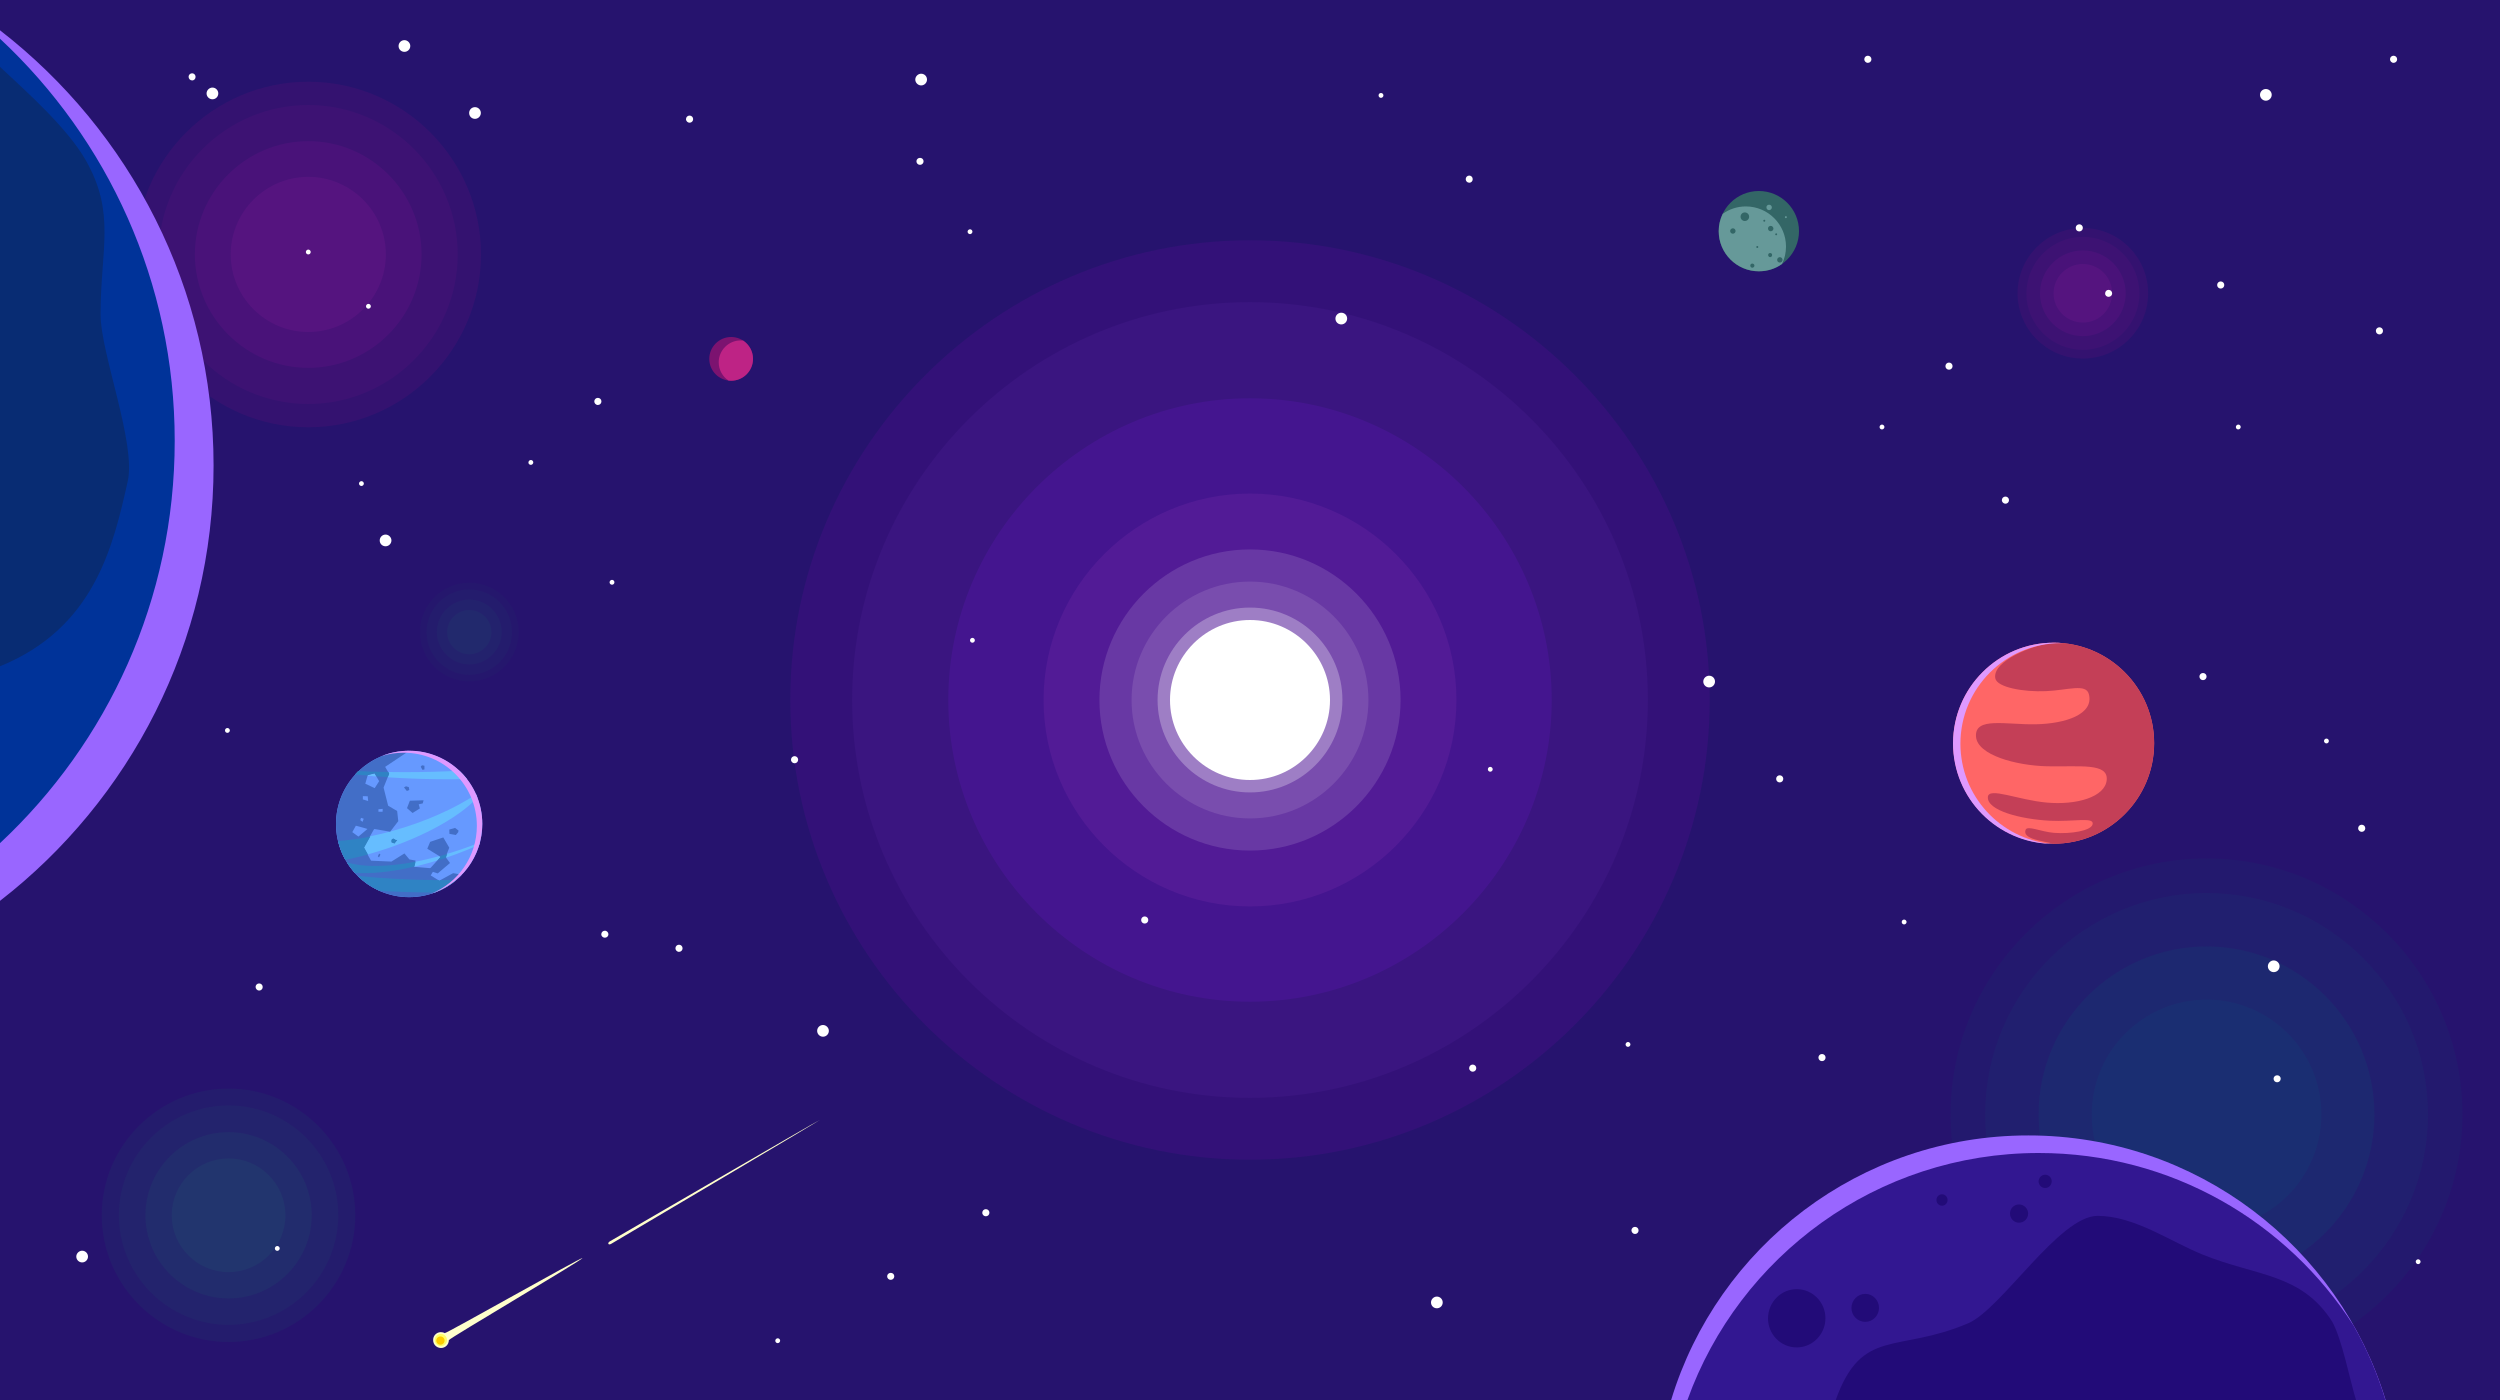
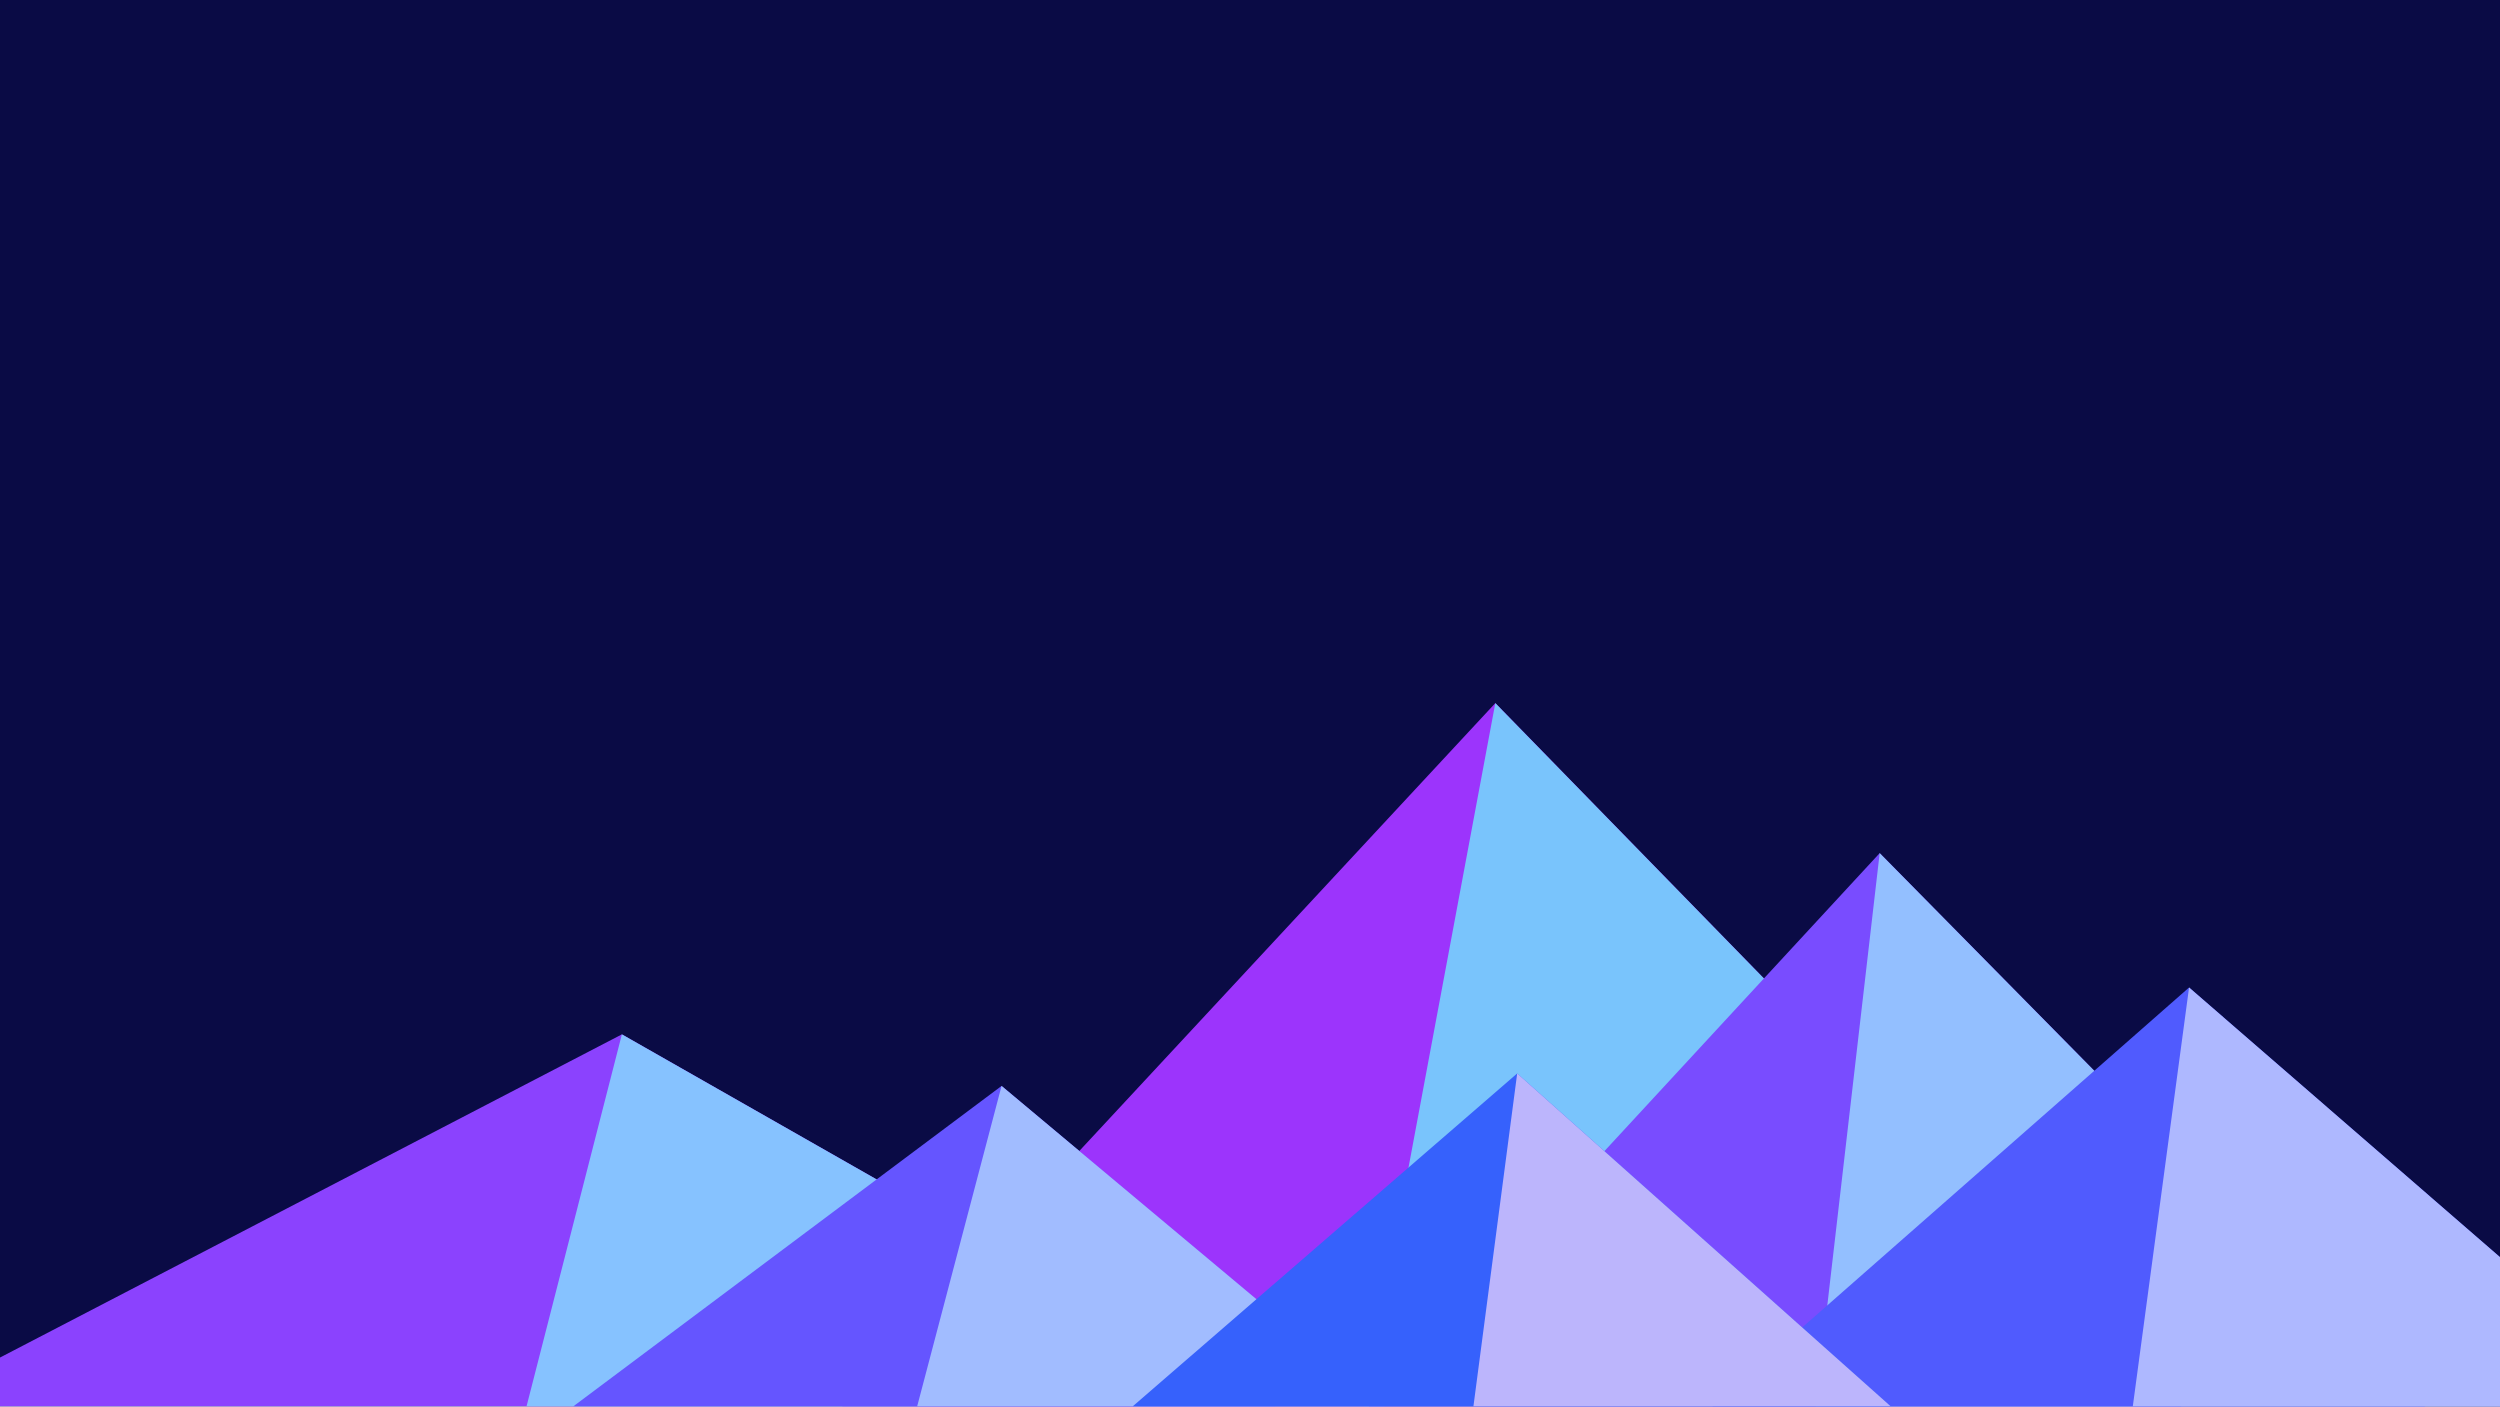
- <svg xmlns="http://www.w3.org/2000/svg" version="1.1" id="Layer_1" x="0px" y="0px" width="1750px" height="980px" viewBox="0 0 1750 980" enable-background="new 0 0 1750 980" xml:space="preserve">
-   <rect fill-rule="evenodd" clip-rule="evenodd" fill="#26136E" width="1750" height="980" />
-   <g>
-     <g>
-       <path fill-rule="evenodd" clip-rule="evenodd" fill="#331178" d="M875,811.8c177.3,0,321.8-144.6,321.8-321.8    c0-177.2-144.5-321.8-321.8-321.8c-177.2,0-321.8,144.6-321.8,321.8C553.2,667.3,697.8,811.8,875,811.8L875,811.8z" />
-       <path fill-rule="evenodd" clip-rule="evenodd" fill="#3A1580" d="M875,768.5c153.4,0,278.5-125.1,278.5-278.5    S1028.4,211.5,875,211.5S596.5,336.6,596.5,490S721.6,768.5,875,768.5L875,768.5z" />
-       <path fill-rule="evenodd" clip-rule="evenodd" fill="#44158F" d="M875,701.2c116.3,0,211.2-94.9,211.2-211.2    S991.3,278.8,875,278.8S663.8,373.7,663.8,490S758.7,701.2,875,701.2L875,701.2z" />
-       <path fill-rule="evenodd" clip-rule="evenodd" fill="#521B96" d="M875,634.5c79.6,0,144.5-64.9,144.5-144.5    c0-79.6-64.9-144.5-144.5-144.5c-79.6,0-144.5,64.9-144.5,144.5C730.5,569.6,795.4,634.5,875,634.5L875,634.5z" />
-     </g>
-     <g>
-       <path fill-rule="evenodd" clip-rule="evenodd" fill="#341270" d="M215.8,299.1c66.6,0,120.9-54.4,120.9-121    c0-66.6-54.3-120.9-120.9-120.9s-121,54.3-121,120.9C94.9,244.7,149.2,299.1,215.8,299.1L215.8,299.1z" />
-       <path fill-rule="evenodd" clip-rule="evenodd" fill="#3D1273" d="M215.8,282.8c57.6,0,104.6-47,104.6-104.7    c0-57.6-47-104.6-104.6-104.6c-57.6,0-104.7,47-104.7,104.6C111.2,235.8,158.2,282.8,215.8,282.8L215.8,282.8z" />
-       <path fill-rule="evenodd" clip-rule="evenodd" fill="#491279" d="M215.8,257.5c43.7,0,79.3-35.7,79.3-79.4    c0-43.7-35.7-79.3-79.3-79.3c-43.7,0-79.4,35.7-79.4,79.3C136.5,221.8,172.1,257.5,215.8,257.5L215.8,257.5z" />
-       <path fill-rule="evenodd" clip-rule="evenodd" fill="#55147F" d="M215.8,232.4c29.9,0,54.3-24.4,54.3-54.3    c0-29.9-24.4-54.3-54.3-54.3c-29.9,0-54.3,24.4-54.3,54.3C161.5,208,185.9,232.4,215.8,232.4L215.8,232.4z" />
-     </g>
-     <g>
-       <path fill-rule="evenodd" clip-rule="evenodd" fill="#23196E" d="M1544.6,959.2c98.7,0,179.1-80.5,179.1-179.1    c0-98.7-80.5-179.2-179.1-179.2c-98.7,0-179.2,80.5-179.2,179.2C1365.4,878.8,1445.8,959.2,1544.6,959.2L1544.6,959.2z" />
-       <path fill-rule="evenodd" clip-rule="evenodd" fill="#211F6F" d="M1544.6,935.1c85.4,0,155-69.6,155-155c0-85.4-69.6-155-155-155    c-85.4,0-155,69.6-155,155C1389.5,865.5,1459.2,935.1,1544.6,935.1L1544.6,935.1z" />
-       <path fill-rule="evenodd" clip-rule="evenodd" fill="#1D2870" d="M1544.6,897.6c64.7,0,117.5-52.8,117.5-117.5    s-52.8-117.6-117.5-117.6c-64.8,0-117.6,52.8-117.6,117.6S1479.8,897.6,1544.6,897.6L1544.6,897.6z" />
-       <path fill-rule="evenodd" clip-rule="evenodd" fill="#1A2E72" d="M1544.6,860.5c44.3,0,80.4-36.1,80.4-80.4    c0-44.3-36.1-80.4-80.4-80.4c-44.3,0-80.4,36.1-80.4,80.4C1464.1,824.4,1500.2,860.5,1544.6,860.5L1544.6,860.5z" />
-     </g>
-     <g>
-       <path fill-rule="evenodd" clip-rule="evenodd" fill="#341270" d="M1458,251c25.2,0,45.7-20.5,45.7-45.7    c0-25.2-20.5-45.7-45.7-45.7c-25.2,0-45.7,20.5-45.7,45.7C1412.3,230.5,1432.8,251,1458,251L1458,251z" />
-       <path fill-rule="evenodd" clip-rule="evenodd" fill="#3D1273" d="M1458,244.9c21.8,0,39.6-17.8,39.6-39.5    c0-21.8-17.8-39.6-39.6-39.6c-21.8,0-39.5,17.8-39.5,39.6C1418.4,227.1,1436.2,244.9,1458,244.9L1458,244.9z" />
-       <path fill-rule="evenodd" clip-rule="evenodd" fill="#491279" d="M1458,235.3c16.5,0,30-13.5,30-30s-13.5-30-30-30    c-16.5,0-30,13.5-30,30S1441.4,235.3,1458,235.3L1458,235.3z" />
-       <path fill-rule="evenodd" clip-rule="evenodd" fill="#55147F" d="M1458,225.8c11.3,0,20.5-9.2,20.5-20.5    c0-11.3-9.2-20.5-20.5-20.5c-11.3,0-20.5,9.2-20.5,20.5C1437.5,216.6,1446.7,225.8,1458,225.8L1458,225.8z" />
-     </g>
-     <g>
-       <path fill-rule="evenodd" clip-rule="evenodd" fill="#241C6D" d="M160,939.4c48.9,0,88.7-39.8,88.7-88.7    c0-48.9-39.9-88.7-88.7-88.7c-48.9,0-88.8,39.9-88.8,88.7C71.3,899.5,111.1,939.4,160,939.4L160,939.4z" />
-       <path fill-rule="evenodd" clip-rule="evenodd" fill="#23236D" d="M160,927.4c42.3,0,76.8-34.5,76.8-76.8    c0-42.3-34.5-76.8-76.8-76.8c-42.3,0-76.8,34.5-76.8,76.8C83.2,892.9,117.7,927.4,160,927.4L160,927.4z" />
-       <path fill-rule="evenodd" clip-rule="evenodd" fill="#222C6D" d="M160,908.9c32.1,0,58.2-26.1,58.2-58.2    c0-32.1-26.1-58.2-58.2-58.2c-32.1,0-58.2,26.1-58.2,58.2C101.8,882.7,127.9,908.9,160,908.9L160,908.9z" />
-       <path fill-rule="evenodd" clip-rule="evenodd" fill="#22356E" d="M160,890.5c21.9,0,39.8-17.9,39.8-39.8s-17.9-39.8-39.8-39.8    c-21.9,0-39.8,17.9-39.8,39.8S138.1,890.5,160,890.5L160,890.5z" />
-     </g>
-     <g>
-       <path fill-rule="evenodd" clip-rule="evenodd" fill="#25176D" d="M328.5,477c19,0,34.6-15.5,34.6-34.6s-15.5-34.5-34.6-34.5    c-19,0-34.5,15.5-34.5,34.5S309.5,477,328.5,477L328.5,477z" />
-       <path fill-rule="evenodd" clip-rule="evenodd" fill="#241C6D" d="M328.5,472.4c16.5,0,29.9-13.4,29.9-29.9    c0-16.5-13.4-29.9-29.9-29.9c-16.4,0-29.9,13.4-29.9,29.9C298.6,458.9,312.1,472.4,328.5,472.4L328.5,472.4z" />
-       <path fill-rule="evenodd" clip-rule="evenodd" fill="#23226D" d="M328.5,465.1c12.5,0,22.7-10.2,22.7-22.7    c0-12.5-10.2-22.7-22.7-22.7c-12.5,0-22.7,10.2-22.7,22.7C305.8,454.9,316.1,465.1,328.5,465.1L328.5,465.1z" />
-       <path fill-rule="evenodd" clip-rule="evenodd" fill="#22296D" d="M328.5,458c8.6,0,15.5-7,15.5-15.5s-7-15.5-15.5-15.5    c-8.5,0-15.5,7-15.5,15.5S320,458,328.5,458L328.5,458z" />
-     </g>
-   </g>
-   <g>
-     <path fill-rule="evenodd" clip-rule="evenodd" fill="#6699FF" d="M286.4,628c28.2,0,51.2-23,51.2-51.2c0-28.2-23-51.2-51.2-51.2   c-28.2,0-51.2,23-51.2,51.2C235.2,604.9,258.2,628,286.4,628L286.4,628z" />
-     <path fill-rule="evenodd" clip-rule="evenodd" fill="#66BDFF" d="M321.6,539.5c1.9,1.8,3.7,3.8,5.4,5.9c-3.9,0.1-7.8,0.1-11.8,0.1   c-25,0-48.1-1.3-66.6-3.4c0.7-0.8,1.4-1.5,2.2-2.3c10,0.5,20.7,0.7,31.6,0.7C296.3,540.5,309.5,540.2,321.6,539.5L321.6,539.5z    M333.3,556c0.3,0.7,0.6,1.5,0.9,2.2c-13.2,14.5-42.3,30.2-75.4,39.5c-5.9,1.6-11.6,3-17.1,4.1c-2.3-4.1-4-8.5-5.1-13.2   c11.2-0.8,24.3-3.1,38.3-7C297.5,575.3,318.3,566,333.3,556L333.3,556z M336.1,589.6c-0.1,0.5-0.3,1.1-0.5,1.6   c-10.6,4.9-22.4,9.2-34.8,12.7c-20.4,5.8-38.8,8-52.5,7.1c-2-2.3-3.9-4.8-5.5-7.4c13.4,4.5,37.8,3.3,66-4.7   C318.4,596.3,327.5,593.1,336.1,589.6L336.1,589.6z M319.2,616.2c-4.4,3.7-9.5,6.6-15,8.6c-13.6-0.1-26.5-0.5-38.4-1.2   c-5.8-2.6-11-6.1-15.4-10.5c18.1,1.9,40.3,3.1,64.2,3.1C316.1,616.2,317.6,616.2,319.2,616.2L319.2,616.2z" />
-     <path fill-rule="evenodd" clip-rule="evenodd" fill="#426EC7" d="M323.4,612.3C314.1,622,301,628,286.4,628   c-28.3,0-51.2-23-51.2-51.2c0-28.3,23-51.2,51.2-51.2l-16.8,11.2l2.8,4.8l-3.9,9.7l3.2,12.7l6.3,3.7l0.8,7.1l-5.7,7.4l-11-1.9   l-0.5,0.5l-7,12.5l5.1,9.1l0.5,0.1l13.8,0.6l9.1-5.7l3.5,4.2l4.3,0.8l-1.1,4.4c0.4,0,0.6,0,0.6,0l10.5,0.9c2-1,0.6-0.3,0.8-0.5   l6.7-7.4l-9.3-5.7l2-4.8l9.2-3.1l4.2,7.2l-2.6,6.5l3.1,4.2l-8.6,7.3l-3.4-1.1l-1.5,2.5l6,3.7l9.7-5.3L323.4,612.3z M319.1,584.5   l-4.5-0.8l-0.1-3l3.8-1.1l0.2-0.1l2.5,1.9l-0.3,1.2L319.1,584.5z M265.3,600.2l-0.8-0.8l0.9-1.9l0.9,0.7L265.3,600.2z M277.2,588.1   l-2-1.1l-1.1,0.9v1.7l2,0.8l2-2.5L277.2,588.1z M295.7,538.9l-1.2-2.2l0.9-1l1.7,0.3v2.6L295.7,538.9z M284.8,553.7l-2-2.5l1.4-0.8   l2,0.6l0.3,2L284.8,553.7z M296.5,560.2l-9.6,0.3l-2,5.2l3.9,3.4l5.1-3.2l-0.8-2.9l2.8-0.6L296.5,560.2z M262.2,541.4l-4.8,1.2   l-1.7,6l6.6,3.1l3.1-4.9L262.2,541.4z M252.7,572.5l-0.5,1.6l1.6,1.2l0.8-2.2L252.7,572.5z M254.3,579.4l-5.2-1.4l-2.5,4.5l4.3,3.1   l6.3-5.3L254.3,579.4z M264.8,566.5l3.1-0.3l-0.1,2h-2.9V566.5z M257.4,557.4l-3.4-0.1v2.3l3.7,1.1L257.4,557.4z" />
-     <path fill-rule="evenodd" clip-rule="evenodd" fill="#2F83C4" d="M319.2,616.2c-4.4,3.7-9.5,6.6-15,8.6   c-13.6-0.1-26.5-0.5-38.4-1.2c-5.8-2.6-11-6.1-15.4-10.5c16.2,1.8,35.6,2.8,56.6,3l0.7,0.4l0.7-0.4c2.1,0,4.2,0,6.3,0   C316.1,616.2,317.6,616.2,319.2,616.2L319.2,616.2z M248.4,611c-2-2.3-3.9-4.8-5.5-7.4c10.5,3.5,27.6,3.5,48-0.4l-0.8,3.4   C274,610.4,259.6,611.8,248.4,611L248.4,611z M241.8,601.9c-2.3-4.1-4-8.5-5.1-13.2c6.9-0.5,14.4-1.5,22.5-3.1l-4.3,7.7l2.7,4.9   C252.1,599.6,246.9,600.8,241.8,601.9L241.8,601.9z M248.6,542.1c0.7-0.8,1.4-1.5,2.2-2.3c6.8,0.3,13.8,0.5,21,0.6l0.6,1l-1,2.6   c-2.7-0.2-5.3-0.4-7.8-0.6l-1.3-2.2l-4.8,1.2l-0.1,0.4C254.3,542.7,251.4,542.5,248.6,542.1L248.6,542.1z M306.4,602.3l2.2-2.4   l-0.9-0.6c0.4-0.1,0.8-0.2,1.3-0.3c1.4-0.4,2.7-0.8,4.1-1.2l-0.9,2.2l0.3,0.4C310.3,601,308.4,601.7,306.4,602.3L306.4,602.3z    M277.2,588.1l-2-1.1l-1.1,0.9v1.7l2,0.8l2-2.5L277.2,588.1z" />
-     <path fill-rule="evenodd" clip-rule="evenodd" fill="#DF99FF" d="M286.4,525.5c28.3,0,51.2,22.9,51.2,51.2   c0,22.9-15,42.3-35.8,48.9c18.8-7.6,32-26,32-47.5c0-28.3-22.9-51.2-51.2-51.2c-5.4,0-10.5,0.8-15.4,2.3   C273.1,526.8,279.7,525.5,286.4,525.5L286.4,525.5z" />
-   </g>
-   <g>
-     <path fill-rule="evenodd" clip-rule="evenodd" fill="#FF6666" d="M1437.5,590.6c38.8,0,70.4-31.6,70.4-70.4   c0-38.7-31.6-70.3-70.4-70.3c-38.7,0-70.3,31.6-70.3,70.3C1367.2,559,1398.8,590.6,1437.5,590.6L1437.5,590.6z" />
-     <path fill-rule="evenodd" clip-rule="evenodd" fill="#C43F57" d="M1437.5,449.9c38.9,0,70.4,31.5,70.4,70.3   c0,38.9-31.5,70.4-70.4,70.4c-7.1-1.9-22-3.1-19.6-9.7c1.2-3.3,10.6,1.3,19.9,2.1c12.4,0.9,25.4-1.6,26.9-5.6c2.1-6-12.8-2-30-2.9   c-20.4-1.1-43.8-7.1-43.2-16.6c0.5-7.2,21,2.1,41.2,3.9c20.6,1.9,40.9-3.8,42-15.8c1.1-12.2-18.8-9.1-41.8-9.6   c-21.5-0.5-48.8-7.8-49.7-20.8c-1-14,21-8.2,41.8-8.6c21-0.4,40.9-7.1,37.2-21.1c-2-7.6-14.5-2.8-30-2.1c-15.6,0.7-34.3-2.6-35.5-9   C1394.5,462.8,1422.7,451.4,1437.5,449.9L1437.5,449.9z" />
-     <path fill-rule="evenodd" clip-rule="evenodd" fill="#DF99FF" d="M1437.5,449.9c2.3,0,4.6,0.1,6.8,0.3c-0.5,0-1.1,0-1.6,0   c-38.9,0-70.4,31.5-70.4,70.4c0,36.6,27.9,66.6,63.6,70.1c-38.1-0.8-68.8-32-68.8-70.4C1367.2,481.4,1398.7,449.9,1437.5,449.9   L1437.5,449.9z" />
-   </g>
-   <g>
-     <path fill-rule="evenodd" clip-rule="evenodd" fill="#9966FF" d="M1419.8,794.8c117.8,0,217.5,78,250.1,185.2h-500.1   C1202.3,872.8,1301.9,794.8,1419.8,794.8L1419.8,794.8z" />
-     <path fill-rule="evenodd" clip-rule="evenodd" fill="#321791" d="M1647.5,927.9c9.2,16.3,16.8,33.8,22.3,52.1h-488.6   c36.2-100.8,132.7-172.9,245.9-172.9C1519.8,807.1,1601.1,855.3,1647.5,927.9L1647.5,927.9z" />
-     <path fill-rule="evenodd" clip-rule="evenodd" fill="#220B78" d="M1632.5,925.1c6.9,12.2,12.5,41.3,16.7,54.9H1285   c18.4-51.2,42.8-32.5,92.7-53.7c23.3-9.9,63.7-75.2,90.6-75.2c25.8,0,51,18,73.5,27.1C1579.6,893.5,1610.8,891.2,1632.5,925.1   L1632.5,925.1z M1359.4,836c2.1,0,3.9,1.7,3.9,4c0,2.2-1.8,4-3.9,4c-2.2,0-3.9-1.8-3.9-4C1355.5,837.8,1357.2,836,1359.4,836   L1359.4,836z M1431.6,822.3c2.6,0,4.6,2.1,4.6,4.6c0,2.6-2,4.7-4.6,4.7c-2.5,0-4.6-2.1-4.6-4.7   C1427.1,824.4,1429.1,822.3,1431.6,822.3L1431.6,822.3z M1413.3,843.1c3.5,0,6.4,2.9,6.4,6.4c0,3.5-2.8,6.4-6.4,6.4   c-3.5,0-6.3-2.9-6.3-6.4C1406.9,846,1409.8,843.1,1413.3,843.1L1413.3,843.1z M1305.7,905.7c5.3,0,9.6,4.4,9.6,9.8   c0,5.4-4.3,9.8-9.6,9.8c-5.4,0-9.7-4.4-9.7-9.8C1296.1,910.1,1300.4,905.7,1305.7,905.7L1305.7,905.7z M1257.7,902.4   c11.1,0,20.1,9.1,20.1,20.4c0,11.2-9,20.4-20.1,20.4c-11.1,0-20.1-9.1-20.1-20.4C1237.7,911.5,1246.7,902.4,1257.7,902.4   L1257.7,902.4z" />
-   </g>
-   <g>
-     <path fill-rule="evenodd" clip-rule="evenodd" fill="#7C1370" d="M511.8,266.5c8.4,0,15.3-6.9,15.3-15.3c0-8.4-6.9-15.3-15.3-15.3   c-8.4,0-15.3,6.9-15.3,15.3C496.5,259.7,503.4,266.5,511.8,266.5L511.8,266.5z" />
-     <path fill-rule="evenodd" clip-rule="evenodd" fill="#BE2385" d="M520.2,238.4c4.2,2.8,6.9,7.5,6.9,12.8c0,8.5-6.9,15.3-15.3,15.3   c-0.6,0-1.2,0-1.8-0.1c-4.2-2.7-6.9-7.5-6.9-12.8c0-8.4,6.9-15.3,15.3-15.3C519,238.3,519.6,238.4,520.2,238.4L520.2,238.4z" />
-   </g>
-   <g>
-     <path fill-rule="evenodd" clip-rule="evenodd" fill="#6838A4" d="M875,595.4c58.1,0,105.4-47.4,105.4-105.4S933.1,384.6,875,384.6   c-58.1,0-105.4,47.4-105.4,105.4S816.9,595.4,875,595.4L875,595.4z" />
-     <path fill-rule="evenodd" clip-rule="evenodd" fill="#794DAE" d="M875,572.9c45.6,0,82.9-37.2,82.9-82.9s-37.2-82.9-82.9-82.9   c-45.6,0-82.9,37.2-82.9,82.9S829.4,572.9,875,572.9L875,572.9z" />
-     <path fill-rule="evenodd" clip-rule="evenodd" fill="#9E7EC5" d="M875,554.7c35.6,0,64.7-29,64.7-64.7s-29-64.7-64.7-64.7   c-35.6,0-64.7,29.1-64.7,64.7S839.4,554.7,875,554.7L875,554.7z" />
-     <path fill-rule="evenodd" clip-rule="evenodd" fill="#FFFFFF" d="M875,546c30.8,0,56-25.1,56-56c0-30.8-25.1-56-56-56   c-30.8,0-56,25.2-56,56C819,520.8,844.2,546,875,546L875,546z" />
-   </g>
-   <g>
-     <path fill-rule="evenodd" clip-rule="evenodd" fill="#336666" d="M1231.2,189.9c15.5,0,28.1-12.6,28.1-28.1s-12.6-28.1-28.1-28.1   c-15.5,0-28.1,12.6-28.1,28.1S1215.7,189.9,1231.2,189.9L1231.2,189.9z" />
-     <path fill-rule="evenodd" clip-rule="evenodd" fill="#669999" d="M1247.4,184.8c-4.6,3.3-10.2,5.1-16.2,5.1   c-15.5,0-28.1-12.6-28.1-28.1c0-4.3,1-8.4,2.8-12.1c4.6-3.3,10.2-5.2,16.2-5.2c15.5,0,28.1,12.6,28.1,28.1   C1250.2,177,1249.2,181.1,1247.4,184.8L1247.4,184.8z M1238.4,143.3c1,0,1.9,0.8,1.9,1.9c0,1-0.9,1.9-1.9,1.9   c-1.1,0-1.9-0.9-1.9-1.9C1236.4,144.1,1237.3,143.3,1238.4,143.3L1238.4,143.3z M1250.1,151.3c0.4,0,0.7,0.3,0.7,0.7   c0,0.4-0.3,0.7-0.7,0.7c-0.4,0-0.7-0.4-0.7-0.7C1249.4,151.7,1249.7,151.3,1250.1,151.3L1250.1,151.3z" />
-     <path fill-rule="evenodd" clip-rule="evenodd" fill="#336666" d="M1221.4,148.7c1.6,0,3,1.3,3,3c0,1.7-1.4,3-3,3c-1.7,0-3-1.3-3-3   C1218.4,150,1219.7,148.7,1221.4,148.7L1221.4,148.7z M1230.1,172.2c0.4,0,0.7,0.3,0.7,0.7c0,0.4-0.3,0.7-0.7,0.7   c-0.4,0-0.7-0.3-0.7-0.7C1229.4,172.5,1229.7,172.2,1230.1,172.2L1230.1,172.2z M1235,153.8c0.4,0,0.7,0.3,0.7,0.7   c0,0.4-0.3,0.7-0.7,0.7c-0.4,0-0.7-0.3-0.7-0.7C1234.3,154.1,1234.7,153.8,1235,153.8L1235,153.8z M1243.3,163.3   c0.4,0,0.7,0.3,0.7,0.7c0,0.4-0.3,0.7-0.7,0.7c-0.4,0-0.7-0.4-0.7-0.7C1242.6,163.7,1243,163.3,1243.3,163.3L1243.3,163.3z    M1239.1,177.1c0.8,0,1.4,0.6,1.4,1.4c0,0.8-0.6,1.5-1.4,1.5c-0.8,0-1.4-0.7-1.4-1.5C1237.7,177.7,1238.3,177.1,1239.1,177.1   L1239.1,177.1z M1226.6,184.5c0.8,0,1.5,0.6,1.5,1.4c0,0.8-0.7,1.5-1.5,1.5c-0.8,0-1.4-0.7-1.4-1.5   C1225.2,185.1,1225.8,184.5,1226.6,184.5L1226.6,184.5z M1245.9,180c1,0,1.9,0.9,1.9,1.9c0,1.1-0.9,1.9-1.9,1.9   c-1.1,0-1.9-0.8-1.9-1.9C1244,180.9,1244.9,180,1245.9,180L1245.9,180z M1239.5,158.1c1,0,1.9,0.9,1.9,1.9c0,1.1-0.9,1.9-1.9,1.9   c-1.1,0-1.9-0.9-1.9-1.9C1237.5,159,1238.4,158.1,1239.5,158.1L1239.5,158.1z M1213,159.8c1.1,0,1.9,0.9,1.9,1.9   c0,1-0.8,1.9-1.9,1.9c-1.1,0-1.9-0.9-1.9-1.9C1211.1,160.7,1212,159.8,1213,159.8L1213,159.8z" />
-   </g>
-   <g>
-     <path fill-rule="evenodd" clip-rule="evenodd" fill="#FFFFCC" d="M308.6,932.5c0.9,0,1.9,0.2,2.7,0.7c0.8,0.5,96-53.4,96.5-52.6   c0.6,0.9-93.6,56.4-93.6,57.5c0,3.1-2.5,5.5-5.5,5.5c-3,0-5.5-2.4-5.5-5.5C303.1,935,305.6,932.5,308.6,932.5L308.6,932.5z" />
-     <path fill-rule="evenodd" clip-rule="evenodd" fill="#FFFF66" d="M308.6,942.3c2.4,0,4.3-2,4.3-4.3s-1.9-4.3-4.3-4.3   s-4.3,1.9-4.3,4.3S306.3,942.3,308.6,942.3L308.6,942.3z" />
-     <path fill-rule="evenodd" clip-rule="evenodd" fill="#FFCC00" d="M308.3,941.3c1.6,0,2.9-1.3,2.9-2.9c0-1.6-1.3-2.9-2.9-2.9   c-1.6,0-2.9,1.3-2.9,2.9C305.4,940,306.7,941.3,308.3,941.3L308.3,941.3z" />
-     <path fill-rule="evenodd" clip-rule="evenodd" fill="#FFFFCC" d="M426.8,869c0.2-0.1,146.8-85.3,147-85   c0.2,0.3-145.7,86.5-146,86.7C425.8,871.9,425,870.1,426.8,869L426.8,869z" />
-   </g>
-   <g>
-     <path fill-rule="evenodd" clip-rule="evenodd" fill="#9966FF" d="M0,21.2c90.9,70.5,149.5,180.7,149.5,304.7   c0,123.9-58.6,234.2-149.5,304.7V21.2z" />
-     <path fill-rule="evenodd" clip-rule="evenodd" fill="#003399" d="M0,590.2V27.1c75.3,70.3,122.3,170.4,122.3,281.5   S75.3,519.9,0,590.2L0,590.2z" />
-     <path fill-rule="evenodd" clip-rule="evenodd" fill="#082C73" d="M0,466.4V46.8c18.8,17.6,47.3,42.9,60.1,65.5   c21.1,37.1,10.3,62.2,10.3,107.9c0,27.1,25,90.1,19,116.8C79.1,382.8,66,439.5,0,466.4L0,466.4z" />
-   </g>
-   <g>
-     <path fill-rule="evenodd" clip-rule="evenodd" fill="#FFFFFF" d="M644,115.4c1.4,0,2.5-1.1,2.5-2.5c0-1.4-1.1-2.4-2.5-2.4   s-2.5,1.1-2.5,2.4C641.5,114.3,642.6,115.4,644,115.4L644,115.4z" />
-     <path fill-rule="evenodd" clip-rule="evenodd" fill="#FFFFFF" d="M482.7,85.9c1.4,0,2.5-1.1,2.5-2.5c0-1.4-1.1-2.5-2.5-2.5   s-2.5,1.1-2.5,2.5C480.2,84.8,481.4,85.9,482.7,85.9L482.7,85.9z" />
-     <path fill-rule="evenodd" clip-rule="evenodd" fill="#FFFFFF" d="M418.5,283.5c1.4,0,2.5-1.1,2.5-2.5c0-1.4-1.1-2.5-2.5-2.5   c-1.4,0-2.5,1.1-2.5,2.5C416,282.3,417.1,283.5,418.5,283.5L418.5,283.5z" />
-     <path fill-rule="evenodd" clip-rule="evenodd" fill="#FFFFFF" d="M556.2,534.3c1.4,0,2.5-1.1,2.5-2.5s-1.1-2.5-2.5-2.5   s-2.5,1.1-2.5,2.5S554.9,534.3,556.2,534.3L556.2,534.3z" />
-     <path fill-rule="evenodd" clip-rule="evenodd" fill="#FFFFFF" d="M423.4,656.4c1.4,0,2.5-1.1,2.5-2.4s-1.1-2.5-2.5-2.5   s-2.5,1.1-2.5,2.5S422.1,656.4,423.4,656.4L423.4,656.4z" />
-     <path fill-rule="evenodd" clip-rule="evenodd" fill="#FFFFFF" d="M475.3,666.3c1.4,0,2.5-1.1,2.5-2.5c0-1.4-1.1-2.5-2.5-2.5   c-1.4,0-2.5,1.1-2.5,2.5C472.8,665.1,473.9,666.3,475.3,666.3L475.3,666.3z" />
-     <path fill-rule="evenodd" clip-rule="evenodd" fill="#FFFFFF" d="M690.1,851.4c1.4,0,2.5-1.1,2.5-2.5c0-1.4-1.1-2.5-2.5-2.5   s-2.5,1.1-2.5,2.5C687.6,850.4,688.8,851.4,690.1,851.4L690.1,851.4z" />
-     <path fill-rule="evenodd" clip-rule="evenodd" fill="#FFFFFF" d="M623.5,895.9c1.4,0,2.5-1.1,2.5-2.5c0-1.4-1.1-2.4-2.5-2.4   s-2.5,1.1-2.5,2.4C621,894.8,622.1,895.9,623.5,895.9L623.5,895.9z" />
-     <path fill-rule="evenodd" clip-rule="evenodd" fill="#FFFFFF" d="M181.4,693.4c1.4,0,2.5-1.1,2.5-2.5c0-1.4-1.1-2.5-2.5-2.5   c-1.4,0-2.5,1.1-2.5,2.5C179,692.3,180.1,693.4,181.4,693.4L181.4,693.4z" />
-     <path fill-rule="evenodd" clip-rule="evenodd" fill="#FFFFFF" d="M801.3,646.5c1.4,0,2.5-1.1,2.5-2.5s-1.1-2.5-2.5-2.5   s-2.5,1.1-2.5,2.5S799.9,646.5,801.3,646.5L801.3,646.5z" />
-     <path fill-rule="evenodd" clip-rule="evenodd" fill="#FFFFFF" d="M1030.9,750.2c1.4,0,2.5-1.1,2.5-2.5c0-1.4-1.1-2.5-2.5-2.5   s-2.5,1.1-2.5,2.5C1028.4,749.1,1029.6,750.2,1030.9,750.2L1030.9,750.2z" />
-     <path fill-rule="evenodd" clip-rule="evenodd" fill="#FFFFFF" d="M1245.8,547.7c1.4,0,2.5-1.1,2.5-2.5c0-1.4-1.1-2.5-2.5-2.5   s-2.5,1.1-2.5,2.5C1243.3,546.6,1244.4,547.7,1245.8,547.7L1245.8,547.7z" />
-     <path fill-rule="evenodd" clip-rule="evenodd" fill="#FFFFFF" d="M1403.8,352.6c1.4,0,2.5-1.1,2.5-2.5c0-1.4-1.1-2.5-2.5-2.5   s-2.5,1.1-2.5,2.5C1401.3,351.5,1402.5,352.6,1403.8,352.6L1403.8,352.6z" />
-     <path fill-rule="evenodd" clip-rule="evenodd" fill="#FFFFFF" d="M1364.3,258.8c1.4,0,2.5-1.1,2.5-2.5c0-1.4-1.1-2.5-2.5-2.5   s-2.5,1.1-2.5,2.5C1361.8,257.7,1362.9,258.8,1364.3,258.8L1364.3,258.8z" />
-     <path fill-rule="evenodd" clip-rule="evenodd" fill="#FFFFFF" d="M1476,207.8c1.4,0,2.5-1.1,2.5-2.4c0-1.4-1.1-2.5-2.5-2.5   s-2.4,1.1-2.4,2.5C1473.5,206.7,1474.6,207.8,1476,207.8L1476,207.8z" />
-     <path fill-rule="evenodd" clip-rule="evenodd" fill="#FFFFFF" d="M1554.5,202c1.4,0,2.5-1.1,2.5-2.5c0-1.4-1.1-2.5-2.5-2.5   s-2.5,1.1-2.5,2.5C1552,200.9,1553.1,202,1554.5,202L1554.5,202z" />
-     <path fill-rule="evenodd" clip-rule="evenodd" fill="#FFFFFF" d="M1455.5,162c1.4,0,2.5-1.1,2.5-2.5c0-1.4-1.1-2.5-2.5-2.5   s-2.5,1.1-2.5,2.5C1453,161,1454.1,162,1455.5,162L1455.5,162z" />
-     <path fill-rule="evenodd" clip-rule="evenodd" fill="#FFFFFF" d="M1307.5,44c1.4,0,2.5-1.1,2.5-2.5c0-1.4-1.1-2.5-2.5-2.5   s-2.5,1.1-2.5,2.5C1305,42.8,1306.1,44,1307.5,44L1307.5,44z" />
-     <path fill-rule="evenodd" clip-rule="evenodd" fill="#FFFFFF" d="M1675.5,44c1.4,0,2.5-1.1,2.5-2.5c0-1.4-1.1-2.5-2.5-2.5   s-2.5,1.1-2.5,2.5C1673,42.8,1674.1,44,1675.5,44L1675.5,44z" />
-     <path fill-rule="evenodd" clip-rule="evenodd" fill="#FFFFFF" d="M1665.6,234.1c1.4,0,2.5-1.1,2.5-2.5c0-1.4-1.1-2.5-2.5-2.5   s-2.5,1.1-2.5,2.5C1663.1,233,1664.2,234.1,1665.6,234.1L1665.6,234.1z" />
-     <path fill-rule="evenodd" clip-rule="evenodd" fill="#FFFFFF" d="M1542.1,476.1c1.4,0,2.5-1.1,2.5-2.5c0-1.4-1.1-2.5-2.5-2.5   s-2.5,1.1-2.5,2.5C1539.6,475,1540.7,476.1,1542.1,476.1L1542.1,476.1z" />
-     <path fill-rule="evenodd" clip-rule="evenodd" fill="#FFFFFF" d="M1653.2,582.3c1.4,0,2.5-1.1,2.5-2.5s-1.1-2.5-2.5-2.5   s-2.5,1.1-2.5,2.5S1651.9,582.3,1653.2,582.3L1653.2,582.3z" />
-     <path fill-rule="evenodd" clip-rule="evenodd" fill="#FFFFFF" d="M1594,757.6c1.4,0,2.5-1.1,2.5-2.5c0-1.4-1.1-2.4-2.5-2.4   c-1.4,0-2.5,1.1-2.5,2.4C1591.5,756.5,1592.6,757.6,1594,757.6L1594,757.6z" />
-     <path fill-rule="evenodd" clip-rule="evenodd" fill="#FFFFFF" d="M1275.4,742.8c1.4,0,2.5-1.1,2.5-2.5s-1.1-2.5-2.5-2.5   s-2.5,1.1-2.5,2.5S1274,742.8,1275.4,742.8L1275.4,742.8z" />
-     <path fill-rule="evenodd" clip-rule="evenodd" fill="#FFFFFF" d="M1144.5,863.8c1.4,0,2.5-1.1,2.5-2.5c0-1.4-1.1-2.5-2.5-2.5   s-2.5,1.1-2.5,2.5C1142.1,862.7,1143.2,863.8,1144.5,863.8L1144.5,863.8z" />
-     <path fill-rule="evenodd" clip-rule="evenodd" fill="#FFFFFF" d="M1028.5,127.9c1.4,0,2.4-1.1,2.4-2.5s-1.1-2.5-2.4-2.5   c-1.4,0-2.5,1.1-2.5,2.5S1027.1,127.9,1028.5,127.9L1028.5,127.9z" />
-     <path fill-rule="evenodd" clip-rule="evenodd" fill="#FFFFFF" d="M134.5,56.3c1.4,0,2.4-1.1,2.4-2.5c0-1.4-1.1-2.5-2.4-2.5   c-1.4,0-2.5,1.1-2.5,2.5C132.1,55.2,133.1,56.3,134.5,56.3L134.5,56.3z" />
-     <path fill-rule="evenodd" clip-rule="evenodd" fill="#FFFFFF" d="M148.7,69.5c2.3,0,4.1-1.8,4.1-4.1c0-2.2-1.8-4.1-4.1-4.1   c-2.2,0-4.1,1.9-4.1,4.1C144.6,67.7,146.5,69.5,148.7,69.5L148.7,69.5z" />
-     <path fill-rule="evenodd" clip-rule="evenodd" fill="#FFFFFF" d="M283.1,36.3c2.2,0,4.1-1.8,4.1-4.1c0-2.2-1.9-4.1-4.1-4.1   c-2.3,0-4.1,1.9-4.1,4.1C279,34.5,280.8,36.3,283.1,36.3L283.1,36.3z" />
-     <path fill-rule="evenodd" clip-rule="evenodd" fill="#FFFFFF" d="M332.5,83.2c2.2,0,4.1-1.9,4.1-4.1c0-2.3-1.9-4.1-4.1-4.1   c-2.3,0-4.1,1.8-4.1,4.1C328.4,81.4,330.2,83.2,332.5,83.2L332.5,83.2z" />
-     <path fill-rule="evenodd" clip-rule="evenodd" fill="#FFFFFF" d="M644.8,59.8c2.3,0,4.1-1.9,4.1-4.1c0-2.3-1.8-4.1-4.1-4.1   c-2.2,0-4.1,1.9-4.1,4.1C640.7,57.9,642.6,59.8,644.8,59.8L644.8,59.8z" />
-     <path fill-rule="evenodd" clip-rule="evenodd" fill="#FFFFFF" d="M269.9,382.4c2.2,0,4.1-1.8,4.1-4.1c0-2.2-1.9-4.1-4.1-4.1   c-2.3,0-4.1,1.9-4.1,4.1C265.8,380.6,267.6,382.4,269.9,382.4L269.9,382.4z" />
-     <path fill-rule="evenodd" clip-rule="evenodd" fill="#FFFFFF" d="M576.1,725.7c2.2,0,4.1-1.8,4.1-4.1c0-2.2-1.9-4.1-4.1-4.1   c-2.3,0-4.1,1.9-4.1,4.1C572,723.8,573.8,725.7,576.1,725.7L576.1,725.7z" />
-     <path fill-rule="evenodd" clip-rule="evenodd" fill="#FFFFFF" d="M57.5,883.7c2.3,0,4.1-1.9,4.1-4.1c0-2.2-1.8-4.1-4.1-4.1   c-2.2,0-4.1,1.9-4.1,4.1C53.4,881.9,55.3,883.7,57.5,883.7L57.5,883.7z" />
-     <path fill-rule="evenodd" clip-rule="evenodd" fill="#FFFFFF" d="M1005.8,915.8c2.3,0,4.1-1.8,4.1-4.1c0-2.2-1.8-4.1-4.1-4.1   c-2.2,0-4.1,1.9-4.1,4.1C1001.7,914,1003.5,915.8,1005.8,915.8L1005.8,915.8z" />
-     <path fill-rule="evenodd" clip-rule="evenodd" fill="#FFFFFF" d="M1196.4,481.2c2.3,0,4.1-1.9,4.1-4.1c0-2.3-1.8-4.1-4.1-4.1   c-2.2,0-4.1,1.8-4.1,4.1C1192.3,479.3,1194.1,481.2,1196.4,481.2L1196.4,481.2z" />
-     <path fill-rule="evenodd" clip-rule="evenodd" fill="#FFFFFF" d="M1591.6,680.5c2.3,0,4.1-1.8,4.1-4.1c0-2.2-1.8-4.1-4.1-4.1   c-2.2,0-4.1,1.9-4.1,4.1C1587.5,678.7,1589.4,680.5,1591.6,680.5L1591.6,680.5z" />
-     <path fill-rule="evenodd" clip-rule="evenodd" fill="#FFFFFF" d="M938.9,227.1c2.3,0,4.1-1.9,4.1-4.1c0-2.3-1.8-4.1-4.1-4.1   c-2.2,0-4.1,1.8-4.1,4.1C934.8,225.3,936.6,227.1,938.9,227.1L938.9,227.1z" />
-     <path fill-rule="evenodd" clip-rule="evenodd" fill="#FFFFFF" d="M1586.1,70.5c2.2,0,4.1-1.9,4.1-4.1c0-2.3-1.9-4.1-4.1-4.1   s-4.1,1.8-4.1,4.1C1582,68.6,1583.9,70.5,1586.1,70.5L1586.1,70.5z" />
-     <path fill-rule="evenodd" clip-rule="evenodd" fill="#FFFFFF" d="M680.7,449.9c0.9,0,1.7-0.8,1.7-1.7c0-0.9-0.8-1.7-1.7-1.7   c-0.9,0-1.7,0.8-1.7,1.7C679,449.2,679.8,449.9,680.7,449.9L680.7,449.9z" />
-     <path fill-rule="evenodd" clip-rule="evenodd" fill="#FFFFFF" d="M679,163.9c0.9,0,1.7-0.8,1.7-1.7c0-0.9-0.7-1.7-1.7-1.7   c-0.9,0-1.7,0.8-1.7,1.7C677.3,163.1,678.1,163.9,679,163.9L679,163.9z" />
-     <path fill-rule="evenodd" clip-rule="evenodd" fill="#FFFFFF" d="M966.7,68.5c0.9,0,1.7-0.8,1.7-1.7s-0.7-1.7-1.7-1.7   s-1.7,0.7-1.7,1.7S965.8,68.5,966.7,68.5L966.7,68.5z" />
-     <path fill-rule="evenodd" clip-rule="evenodd" fill="#FFFFFF" d="M1317.4,300.6c0.9,0,1.7-0.8,1.7-1.7c0-0.9-0.8-1.7-1.7-1.7   c-0.9,0-1.7,0.8-1.7,1.7C1315.7,299.9,1316.4,300.6,1317.4,300.6L1317.4,300.6z" />
-     <path fill-rule="evenodd" clip-rule="evenodd" fill="#FFFFFF" d="M1566.8,300.6c0.9,0,1.7-0.8,1.7-1.7c0-0.9-0.7-1.7-1.7-1.7   c-0.9,0-1.7,0.8-1.7,1.7C1565.1,299.9,1565.8,300.6,1566.8,300.6L1566.8,300.6z" />
-     <path fill-rule="evenodd" clip-rule="evenodd" fill="#FFFFFF" d="M1628.5,520.4c0.9,0,1.7-0.7,1.7-1.7s-0.8-1.7-1.7-1.7   c-0.9,0-1.7,0.8-1.7,1.7S1627.6,520.4,1628.5,520.4L1628.5,520.4z" />
-     <path fill-rule="evenodd" clip-rule="evenodd" fill="#FFFFFF" d="M1043.2,540.2c0.9,0,1.7-0.8,1.7-1.7s-0.8-1.7-1.7-1.7   c-0.9,0-1.7,0.7-1.7,1.7S1042.3,540.2,1043.2,540.2L1043.2,540.2z" />
-     <path fill-rule="evenodd" clip-rule="evenodd" fill="#FFFFFF" d="M1139.6,732.8c0.9,0,1.7-0.8,1.7-1.7c0-0.9-0.8-1.7-1.7-1.7   c-0.9,0-1.7,0.8-1.7,1.7C1137.9,732,1138.6,732.8,1139.6,732.8L1139.6,732.8z" />
-     <path fill-rule="evenodd" clip-rule="evenodd" fill="#FFFFFF" d="M428.4,409.3c0.9,0,1.7-0.7,1.7-1.7s-0.8-1.7-1.7-1.7   c-0.9,0-1.7,0.8-1.7,1.7S427.4,409.3,428.4,409.3L428.4,409.3z" />
-     <path fill-rule="evenodd" clip-rule="evenodd" fill="#FFFFFF" d="M257.9,216.1c0.9,0,1.7-0.8,1.7-1.7c0-0.9-0.8-1.7-1.7-1.7   c-0.9,0-1.7,0.8-1.7,1.7C256.2,215.4,257,216.1,257.9,216.1L257.9,216.1z" />
-     <path fill-rule="evenodd" clip-rule="evenodd" fill="#FFFFFF" d="M253,340.2c0.9,0,1.7-0.8,1.7-1.7c0-0.9-0.8-1.7-1.7-1.7   c-0.9,0-1.7,0.8-1.7,1.7C251.3,339.4,252.1,340.2,253,340.2L253,340.2z" />
-     <path fill-rule="evenodd" clip-rule="evenodd" fill="#FFFFFF" d="M159.2,513c0.9,0,1.7-0.8,1.7-1.7s-0.8-1.7-1.7-1.7   c-0.9,0-1.7,0.7-1.7,1.7S158.2,513,159.2,513L159.2,513z" />
-     <path fill-rule="evenodd" clip-rule="evenodd" fill="#FFFFFF" d="M215.8,178.1c0.9,0,1.7-0.7,1.7-1.7c0-0.9-0.8-1.7-1.7-1.7   c-0.9,0-1.7,0.8-1.7,1.7C214.1,177.4,214.9,178.1,215.8,178.1L215.8,178.1z" />
-     <path fill-rule="evenodd" clip-rule="evenodd" fill="#FFFFFF" d="M371.6,325.4c0.9,0,1.7-0.8,1.7-1.7c0-0.9-0.7-1.7-1.7-1.7   c-0.9,0-1.7,0.8-1.7,1.7C369.8,324.6,370.6,325.4,371.6,325.4L371.6,325.4z" />
-     <path fill-rule="evenodd" clip-rule="evenodd" fill="#FFFFFF" d="M194.1,875.6c0.9,0,1.7-0.8,1.7-1.7c0-0.9-0.8-1.7-1.7-1.7   c-0.9,0-1.7,0.8-1.7,1.7C192.4,874.8,193.1,875.6,194.1,875.6L194.1,875.6z" />
-     <path fill-rule="evenodd" clip-rule="evenodd" fill="#FFFFFF" d="M544.4,940.2c0.9,0,1.7-0.8,1.7-1.7c0-0.9-0.7-1.7-1.7-1.7   c-0.9,0-1.7,0.8-1.7,1.7C542.7,939.5,543.5,940.2,544.4,940.2L544.4,940.2z" />
-     <path fill-rule="evenodd" clip-rule="evenodd" fill="#FFFFFF" d="M1692.7,884.9c0.9,0,1.7-0.8,1.7-1.7c0-0.9-0.8-1.7-1.7-1.7   c-0.9,0-1.7,0.8-1.7,1.7C1691.1,884.2,1691.8,884.9,1692.7,884.9L1692.7,884.9z" />
-     <path fill-rule="evenodd" clip-rule="evenodd" fill="#FFFFFF" d="M1332.9,647.1c0.9,0,1.7-0.8,1.7-1.7s-0.8-1.7-1.7-1.7   c-0.9,0-1.7,0.7-1.7,1.7S1332,647.1,1332.9,647.1L1332.9,647.1z" />
-   </g>
+ <svg xmlns="http://www.w3.org/2000/svg" viewBox="0 0 1600 900">
+   <rect fill="#0a0b45" width="1600" height="900" />
+   <polygon fill="#9c34fc" points="957 450 539 900 1396 900" />
+   <polygon fill="#79c4fc" points="957 450 872.9 900 1396 900" />
+   <polygon fill="#8b42fe" points="-60 900 398 662 816 900" />
+   <polygon fill="#86c2ff" points="337 900 398 662 816 900" />
+   <polygon fill="#794cff" points="1203 546 1552 900 876 900" />
+   <polygon fill="#93bfff" points="1203 546 1552 900 1162 900" />
+   <polygon fill="#6555ff" points="641 695 886 900 367 900" />
+   <polygon fill="#a1bcff" points="587 900 641 695 886 900" />
+   <polygon fill="#505bfe" points="1710 900 1401 632 1096 900" />
+   <polygon fill="#aeb8ff" points="1710 900 1401 632 1365 900" />
+   <polygon fill="#3661fc" points="1210 900 971 687 725 900" />
+   <polygon fill="#bcb5fc" points="943 900 1210 900 971 687" />
</svg>
